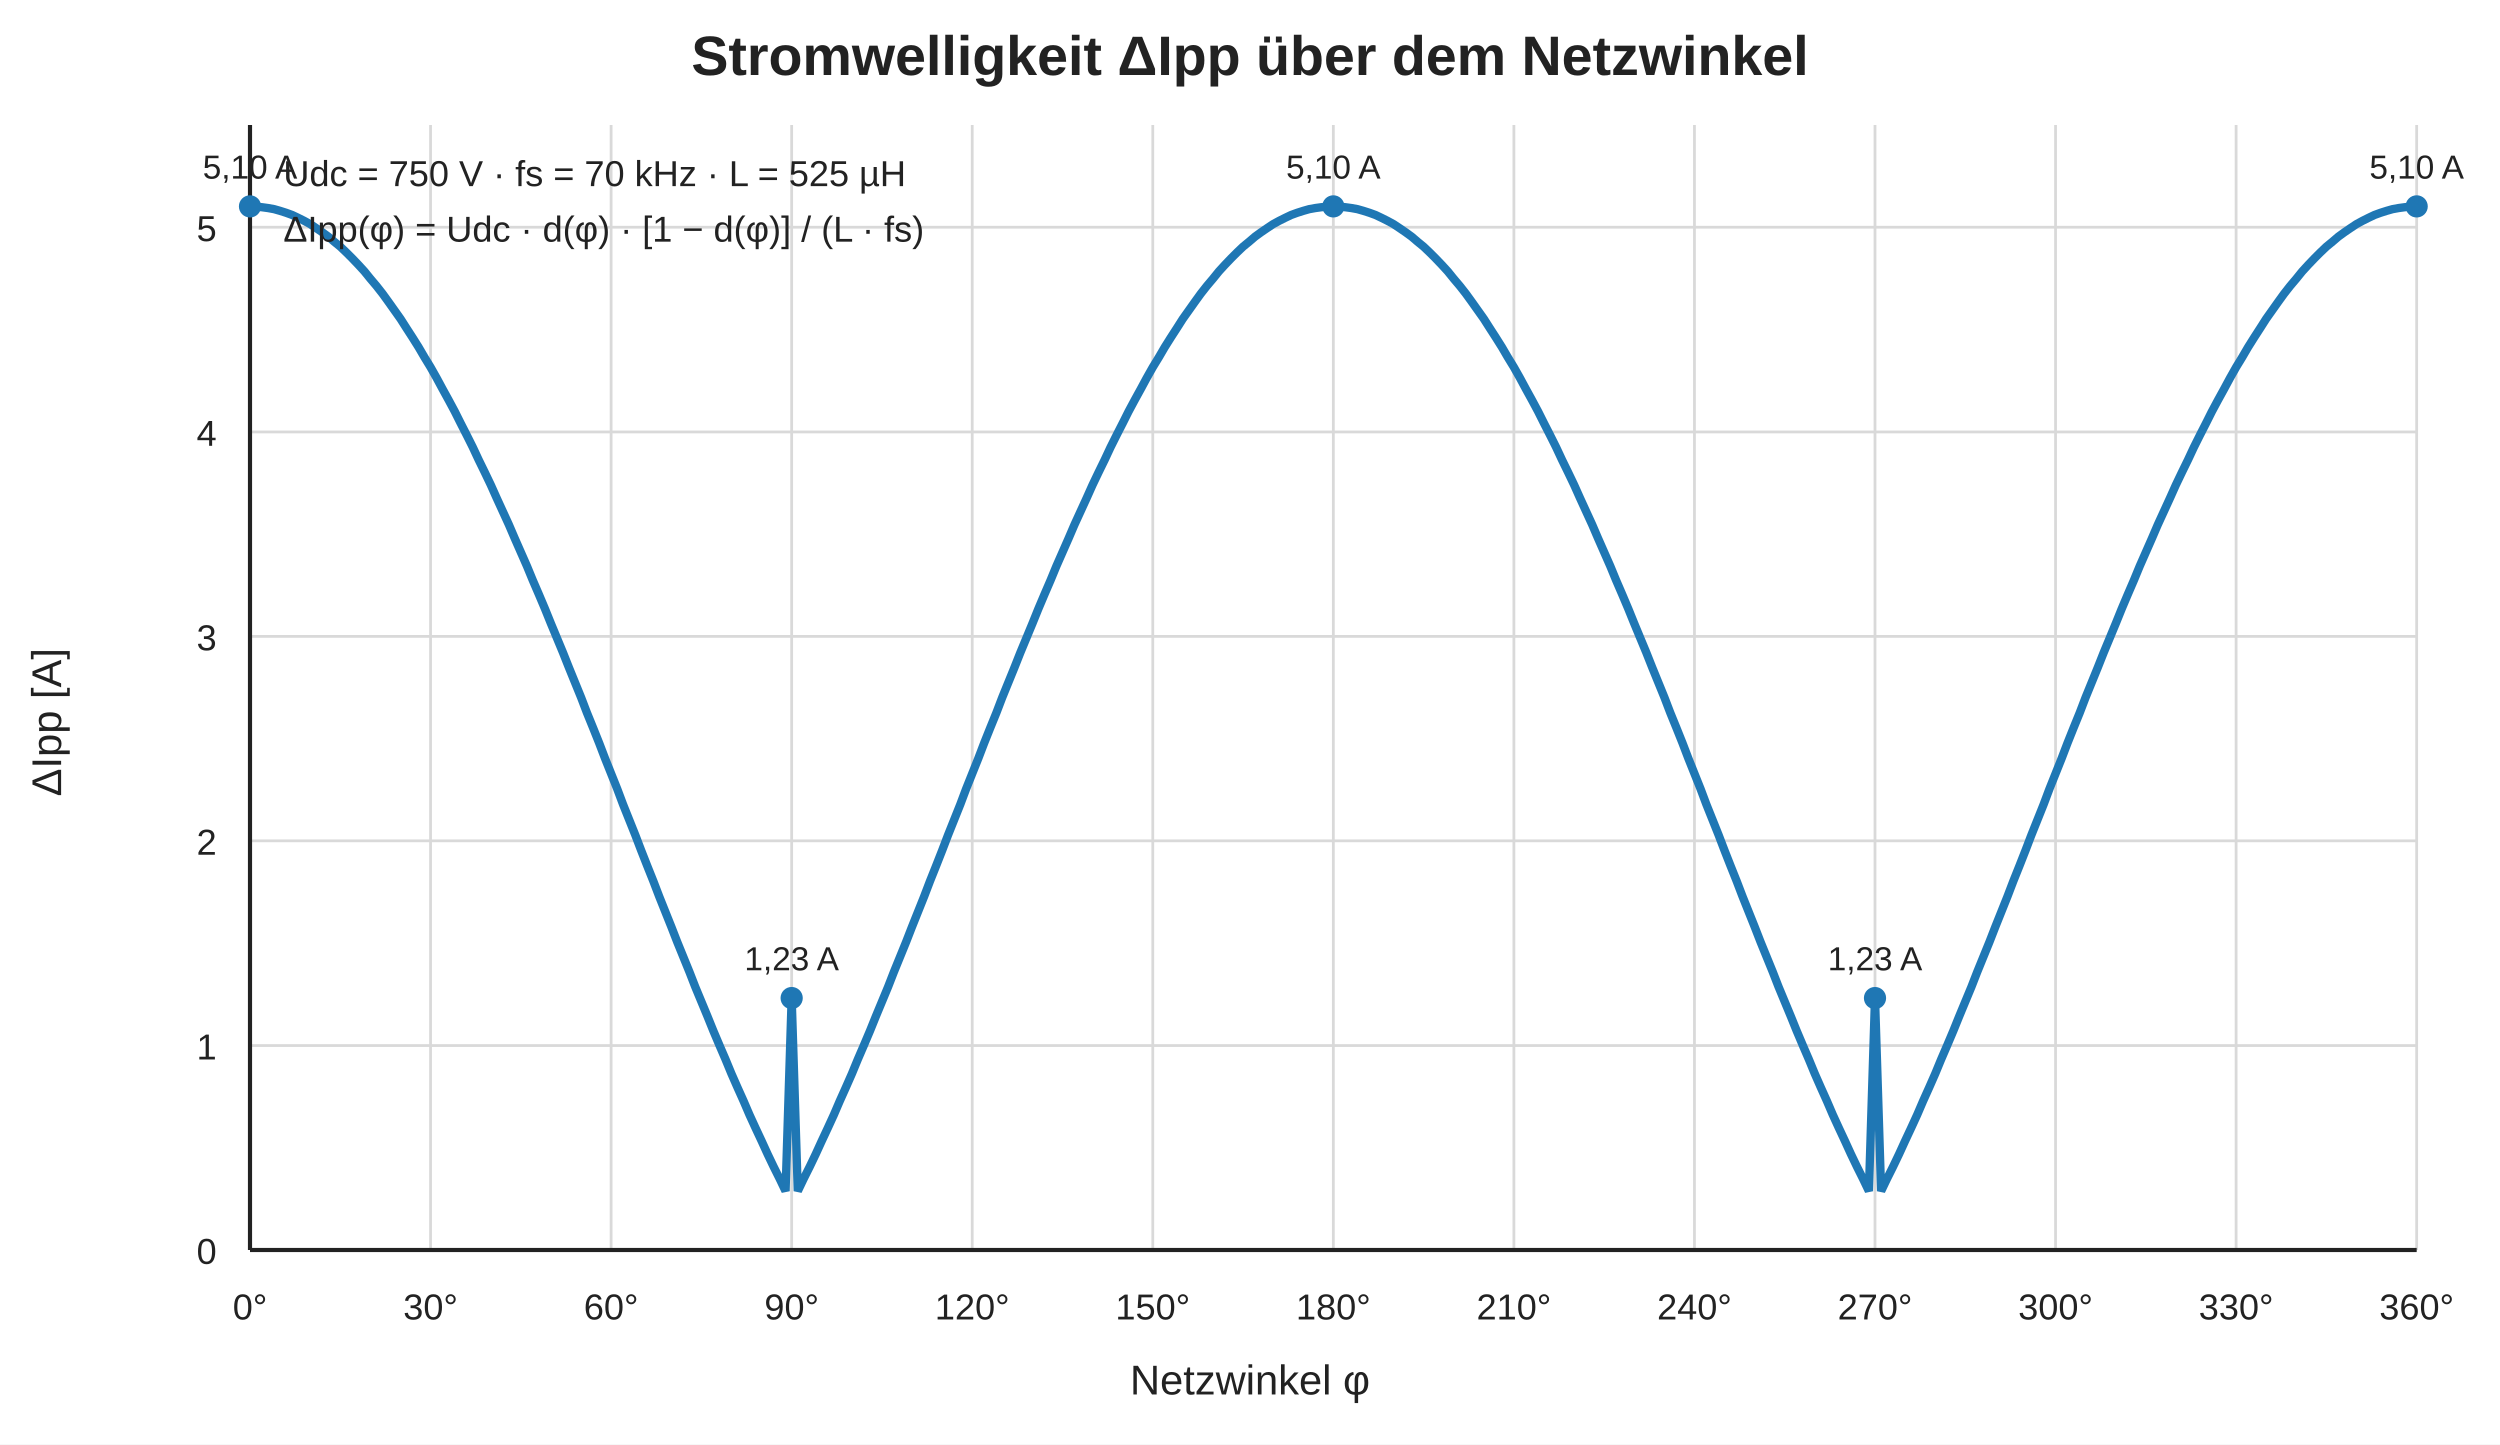
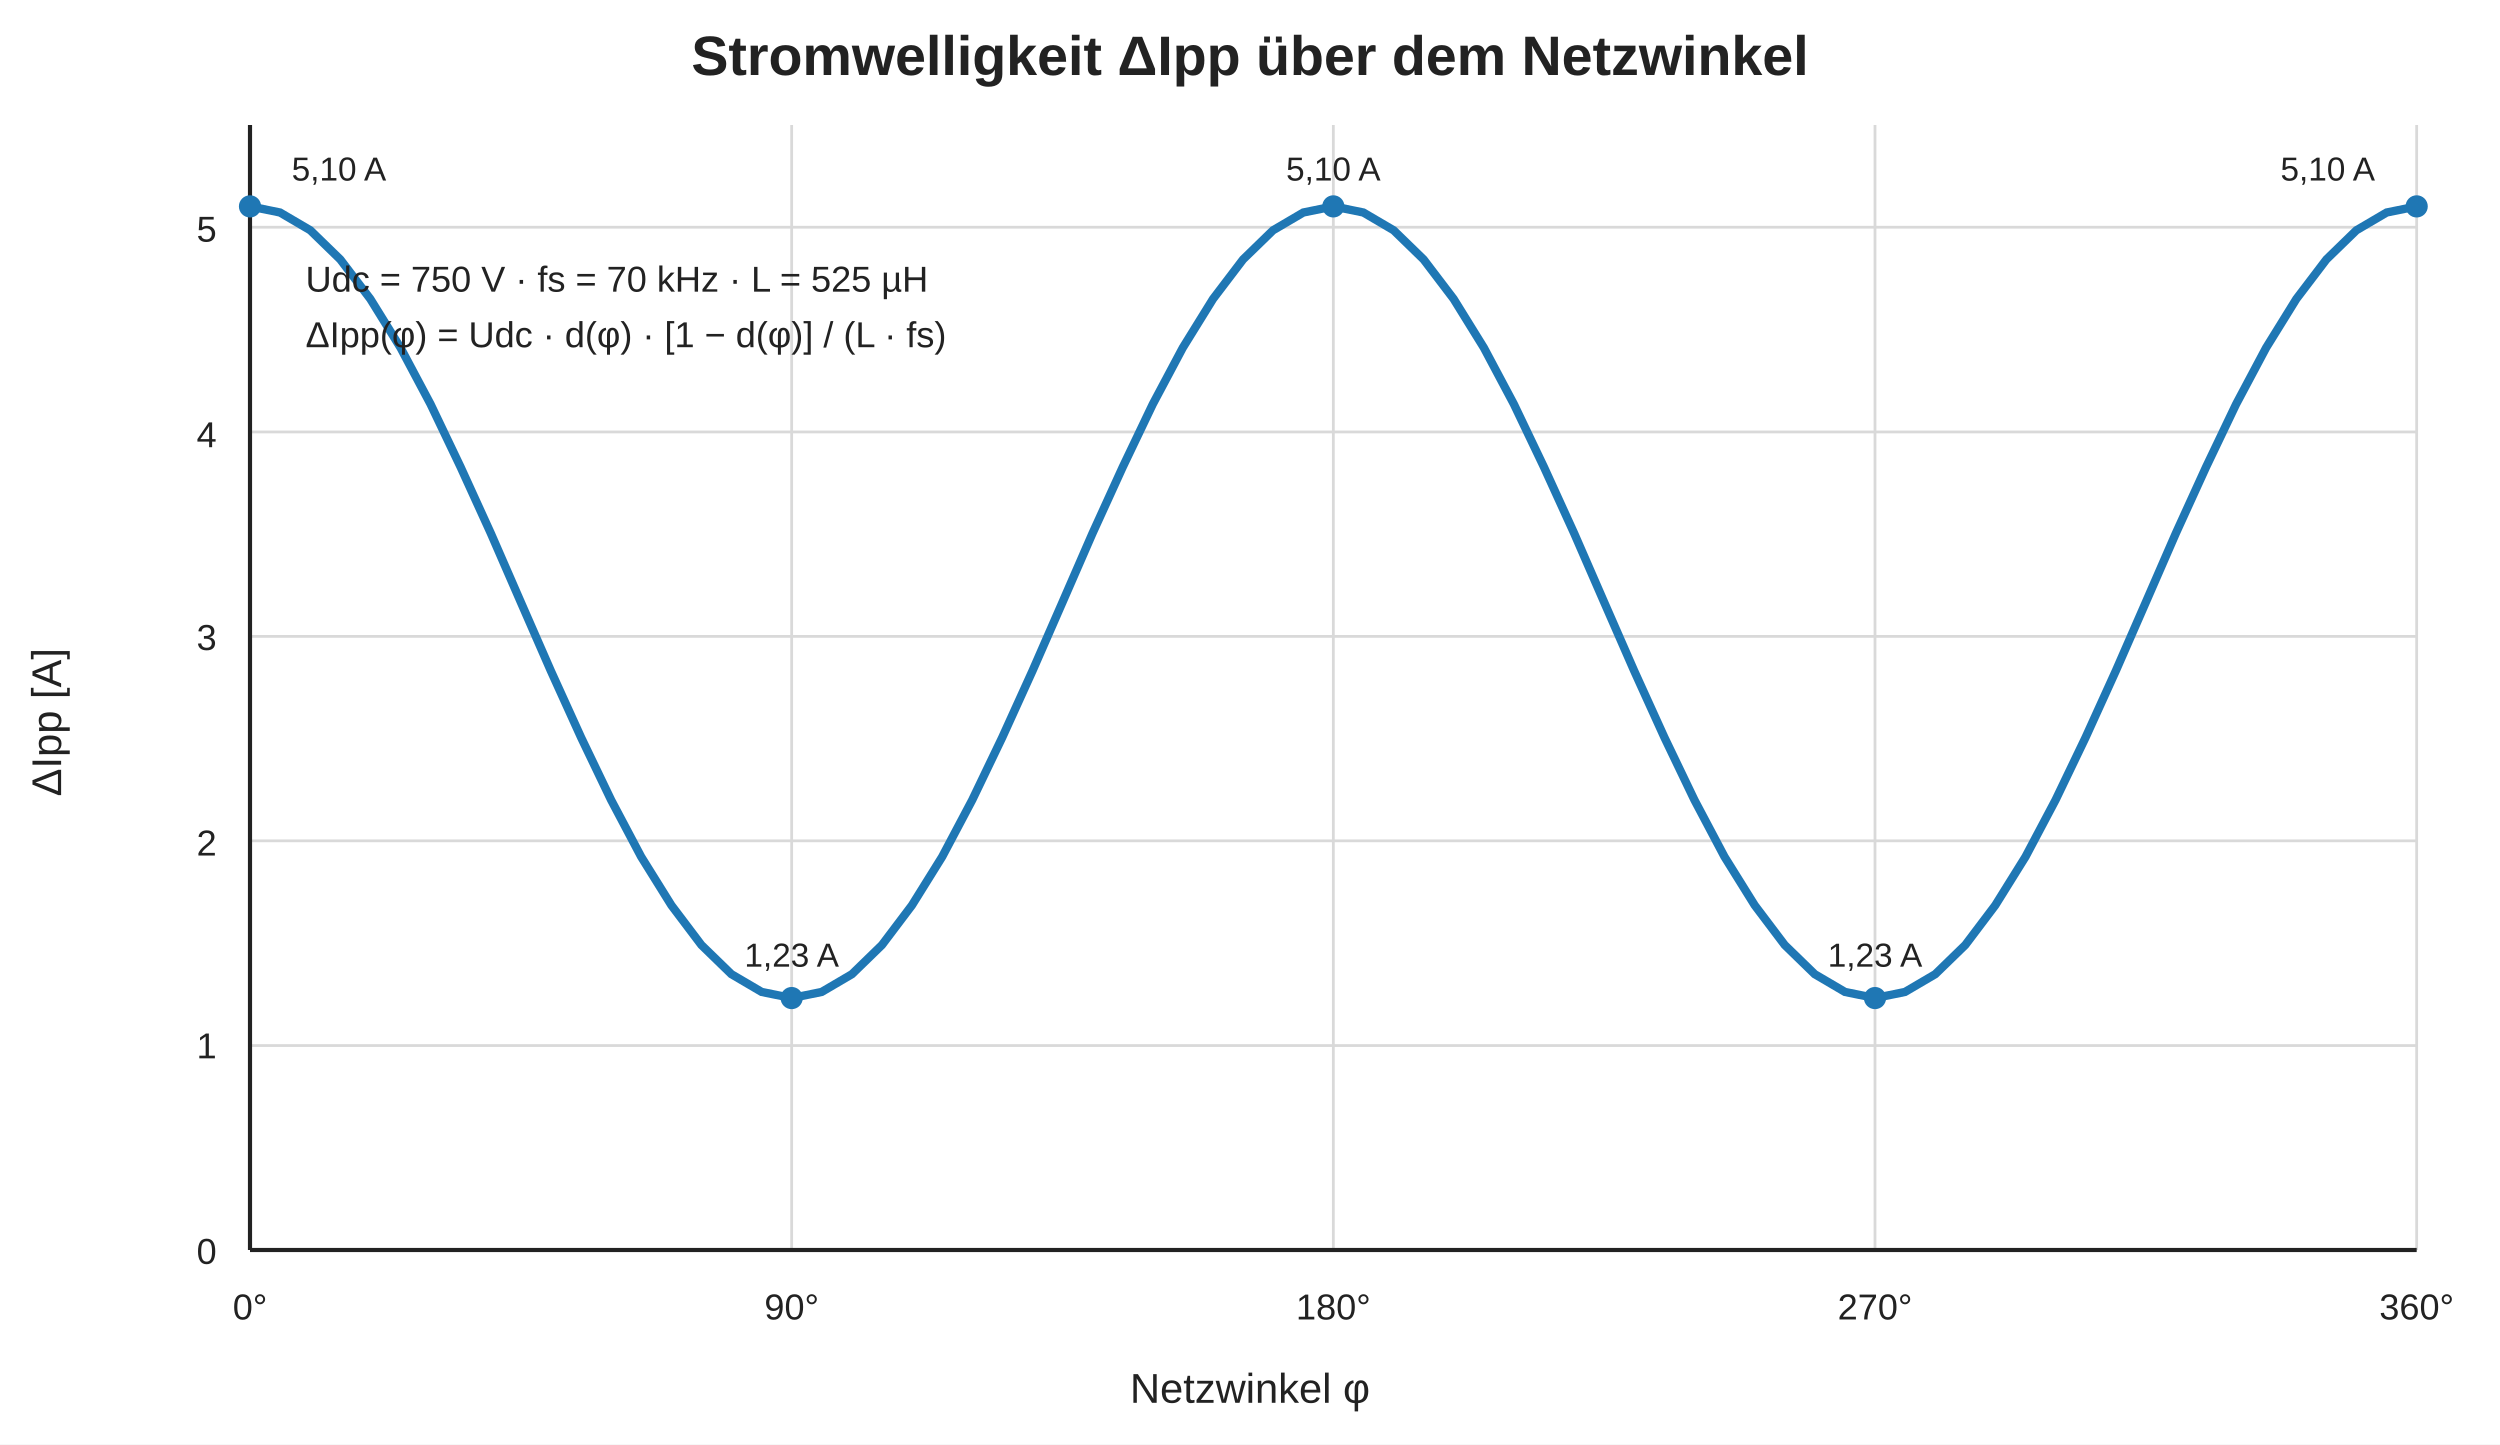
<svg xmlns="http://www.w3.org/2000/svg" width="900" height="520" viewBox="0 0 900 520">
-   <style>
- text{font-family:Arial,Helvetica,sans-serif;fill:#222} .grid{stroke:#d9d9d9;stroke-width:1} .axis{stroke:#222;stroke-width:1.5} .curve{fill:none;stroke:#1f77b4;stroke-width:3} .mark{fill:#1f77b4} .dash{stroke:#777;stroke-width:1.2;stroke-dasharray:6 5}
- </style>
+   <style>text{font-family:Arial,Helvetica,sans-serif;fill:#222}.grid{stroke:#d9d9d9;stroke-width:1}.axis{stroke:#222;stroke-width:1.5}.curve{fill:none;stroke:#1f77b4;stroke-width:3}.mark{fill:#1f77b4}</style>
  <rect width="100%" height="100%" fill="white" />
-   <text x="450.0" y="27" text-anchor="middle" font-size="20" font-weight="bold">Stromwelligkeit ΔIpp über dem Netzwinkel</text>
-   <line class="grid" x1="90" y1="450.0" x2="870" y2="450.0" />
-   <text x="78" y="455.0" text-anchor="end" font-size="13">0</text>
-   <line class="grid" x1="90" y1="376.4" x2="870" y2="376.4" />
-   <text x="78" y="381.4" text-anchor="end" font-size="13">1</text>
-   <line class="grid" x1="90" y1="302.7" x2="870" y2="302.7" />
-   <text x="78" y="307.7" text-anchor="end" font-size="13">2</text>
-   <line class="grid" x1="90" y1="229.1" x2="870" y2="229.1" />
-   <text x="78" y="234.1" text-anchor="end" font-size="13">3</text>
-   <line class="grid" x1="90" y1="155.5" x2="870" y2="155.5" />
-   <text x="78" y="160.5" text-anchor="end" font-size="13">4</text>
-   <line class="grid" x1="90" y1="81.8" x2="870" y2="81.8" />
-   <text x="78" y="86.8" text-anchor="end" font-size="13">5</text>
-   <line class="grid" x1="90.0" y1="45" x2="90.0" y2="450" />
-   <text x="90.0" y="475" text-anchor="middle" font-size="13">0°</text>
-   <line class="grid" x1="155.0" y1="45" x2="155.0" y2="450" />
-   <text x="155.0" y="475" text-anchor="middle" font-size="13">30°</text>
-   <line class="grid" x1="220.0" y1="45" x2="220.0" y2="450" />
-   <text x="220.0" y="475" text-anchor="middle" font-size="13">60°</text>
-   <line class="grid" x1="285.0" y1="45" x2="285.0" y2="450" />
-   <text x="285.0" y="475" text-anchor="middle" font-size="13">90°</text>
-   <line class="grid" x1="350.0" y1="45" x2="350.0" y2="450" />
-   <text x="350.0" y="475" text-anchor="middle" font-size="13">120°</text>
-   <line class="grid" x1="415.0" y1="45" x2="415.0" y2="450" />
-   <text x="415.0" y="475" text-anchor="middle" font-size="13">150°</text>
-   <line class="grid" x1="480.0" y1="45" x2="480.0" y2="450" />
-   <text x="480.0" y="475" text-anchor="middle" font-size="13">180°</text>
-   <line class="grid" x1="545.0" y1="45" x2="545.0" y2="450" />
-   <text x="545.0" y="475" text-anchor="middle" font-size="13">210°</text>
-   <line class="grid" x1="610.0" y1="45" x2="610.0" y2="450" />
-   <text x="610.0" y="475" text-anchor="middle" font-size="13">240°</text>
-   <line class="grid" x1="675.0" y1="45" x2="675.0" y2="450" />
-   <text x="675.0" y="475" text-anchor="middle" font-size="13">270°</text>
-   <line class="grid" x1="740.0" y1="45" x2="740.0" y2="450" />
-   <text x="740.0" y="475" text-anchor="middle" font-size="13">300°</text>
-   <line class="grid" x1="805.0" y1="45" x2="805.0" y2="450" />
-   <text x="805.0" y="475" text-anchor="middle" font-size="13">330°</text>
-   <line class="grid" x1="870.0" y1="45" x2="870.0" y2="450" />
-   <text x="870.0" y="475" text-anchor="middle" font-size="13">360°</text>
+   <text x="450" y="27" text-anchor="middle" font-size="20" font-weight="bold">Stromwelligkeit ΔIpp über dem Netzwinkel</text>
+   <g class="grid">
+     <line x1="90" y1="450" x2="870" y2="450" />
+     <line x1="90" y1="376.4" x2="870" y2="376.4" />
+     <line x1="90" y1="302.7" x2="870" y2="302.7" />
+     <line x1="90" y1="229.1" x2="870" y2="229.1" />
+     <line x1="90" y1="155.5" x2="870" y2="155.5" />
+     <line x1="90" y1="81.8" x2="870" y2="81.8" />
+     <line x1="90" y1="45" x2="90" y2="450" />
+     <line x1="285" y1="45" x2="285" y2="450" />
+     <line x1="480" y1="45" x2="480" y2="450" />
+     <line x1="675" y1="45" x2="675" y2="450" />
+     <line x1="870" y1="45" x2="870" y2="450" />
+   </g>
+   <g font-size="13">
+     <text x="78" y="455" text-anchor="end">0</text>
+     <text x="78" y="381" text-anchor="end">1</text>
+     <text x="78" y="308" text-anchor="end">2</text>
+     <text x="78" y="234" text-anchor="end">3</text>
+     <text x="78" y="161" text-anchor="end">4</text>
+     <text x="78" y="87" text-anchor="end">5</text>
+     <text x="90" y="475" text-anchor="middle">0°</text>
+     <text x="285" y="475" text-anchor="middle">90°</text>
+     <text x="480" y="475" text-anchor="middle">180°</text>
+     <text x="675" y="475" text-anchor="middle">270°</text>
+     <text x="870" y="475" text-anchor="middle">360°</text>
+   </g>
  <line class="axis" x1="90" y1="450" x2="870" y2="450" />
  <line class="axis" x1="90" y1="45" x2="90" y2="450" />
-   <polyline class="curve" points="90.0,74.3 92.2,74.4 94.3,74.6 96.5,74.9 98.7,75.3 100.8,75.9 103.0,76.6 105.2,77.4 107.3,78.4 109.5,79.5 111.7,80.7 113.8,82.1 116.0,83.6 118.2,85.2 120.3,87.0 122.5,88.8 124.7,90.9 126.8,93.0 129.0,95.3 131.2,97.7 133.3,100.3 135.5,102.9 137.7,105.7 139.8,108.6 142.0,111.7 144.2,114.8 146.3,118.1 148.5,121.5 150.7,125.0 152.8,128.6 155.0,132.2 157.2,136.1 159.3,140.0 161.5,144.0 163.7,148.1 165.8,152.3 168.0,156.6 170.2,161.0 172.3,165.5 174.5,170.0 176.7,174.6 178.8,179.3 181.0,184.1 183.2,188.9 185.3,193.8 187.5,198.8 189.7,203.8 191.8,208.9 194.0,214.0 196.2,219.2 198.3,224.4 200.5,229.7 202.7,235.0 204.8,240.3 207.0,245.7 209.2,251.1 211.3,256.6 213.5,262.0 215.7,267.5 217.8,273.0 220.0,278.5 222.2,284.0 224.3,289.6 226.5,295.1 228.7,300.6 230.8,306.1 233.0,311.7 235.2,317.2 237.3,322.7 239.5,328.2 241.7,333.7 243.8,339.1 246.0,344.5 248.2,349.9 250.3,355.3 252.5,360.6 254.7,365.9 256.8,371.1 259.0,376.3 261.2,381.4 263.3,386.5 265.5,391.5 267.7,396.4 269.8,401.3 272.0,406.1 274.2,410.8 276.3,415.4 278.5,420.0 280.7,424.4 282.8,428.8 285.0,359.3 287.2,428.8 289.3,424.4 291.5,420.0 293.7,415.4 295.8,410.8 298.0,406.1 300.2,401.3 302.3,396.4 304.5,391.5 306.7,386.5 308.8,381.4 311.0,376.3 313.2,371.1 315.3,365.9 317.5,360.6 319.7,355.3 321.8,349.9 324.0,344.5 326.2,339.1 328.3,333.7 330.5,328.2 332.7,322.7 334.8,317.2 337.0,311.7 339.2,306.1 341.3,300.6 343.5,295.1 345.7,289.6 347.8,284.0 350.0,278.5 352.2,273.0 354.3,267.5 356.5,262.0 358.7,256.6 360.8,251.1 363.0,245.7 365.2,240.3 367.3,235.0 369.5,229.7 371.7,224.4 373.8,219.2 376.0,214.0 378.2,208.9 380.3,203.8 382.5,198.8 384.7,193.8 386.8,188.9 389.0,184.1 391.2,179.3 393.3,174.6 395.5,170.0 397.7,165.5 399.8,161.0 402.0,156.6 404.2,152.3 406.3,148.1 408.5,144.0 410.7,140.0 412.8,136.1 415.0,132.2 417.2,128.6 419.3,125.0 421.5,121.5 423.7,118.1 425.8,114.8 428.0,111.7 430.2,108.6 432.3,105.7 434.5,102.9 436.7,100.3 438.8,97.7 441.0,95.3 443.2,93.0 445.3,90.9 447.5,88.8 449.7,87.0 451.8,85.2 454.0,83.6 456.2,82.1 458.3,80.7 460.5,79.5 462.7,78.4 464.8,77.4 467.0,76.6 469.2,75.9 471.3,75.3 473.5,74.9 475.7,74.6 477.8,74.4 480.0,74.3 482.2,74.4 484.3,74.6 486.5,74.9 488.7,75.3 490.8,75.9 493.0,76.6 495.2,77.4 497.3,78.4 499.5,79.5 501.7,80.7 503.8,82.1 506.0,83.6 508.2,85.2 510.3,87.0 512.5,88.8 514.7,90.9 516.8,93.0 519.0,95.3 521.2,97.7 523.3,100.3 525.5,102.9 527.7,105.7 529.8,108.6 532.0,111.7 534.2,114.8 536.3,118.1 538.5,121.5 540.7,125.0 542.8,128.6 545.0,132.2 547.2,136.1 549.3,140.0 551.5,144.0 553.7,148.1 555.8,152.3 558.0,156.6 560.2,161.0 562.3,165.5 564.5,170.0 566.7,174.6 568.8,179.3 571.0,184.1 573.2,188.9 575.3,193.8 577.5,198.8 579.7,203.8 581.8,208.9 584.0,214.0 586.2,219.2 588.3,224.4 590.5,229.7 592.7,235.0 594.8,240.3 597.0,245.7 599.2,251.1 601.3,256.6 603.5,262.0 605.7,267.5 607.8,273.0 610.0,278.5 612.2,284.0 614.3,289.6 616.5,295.1 618.7,300.6 620.8,306.1 623.0,311.7 625.2,317.2 627.3,322.7 629.5,328.2 631.7,333.7 633.8,339.1 636.0,344.5 638.2,349.9 640.3,355.3 642.5,360.6 644.7,365.9 646.8,371.1 649.0,376.3 651.2,381.4 653.3,386.5 655.5,391.5 657.7,396.4 659.8,401.3 662.0,406.1 664.2,410.8 666.3,415.4 668.5,420.0 670.7,424.4 672.8,428.8 675.0,359.3 677.2,428.8 679.3,424.4 681.5,420.0 683.7,415.4 685.8,410.8 688.0,406.1 690.2,401.3 692.3,396.4 694.5,391.5 696.7,386.5 698.8,381.4 701.0,376.3 703.2,371.1 705.3,365.9 707.5,360.6 709.7,355.3 711.8,349.9 714.0,344.5 716.2,339.1 718.3,333.7 720.5,328.2 722.7,322.7 724.8,317.2 727.0,311.7 729.2,306.1 731.3,300.6 733.5,295.1 735.7,289.6 737.8,284.0 740.0,278.5 742.2,273.0 744.3,267.5 746.5,262.0 748.7,256.6 750.8,251.1 753.0,245.7 755.2,240.3 757.3,235.0 759.5,229.7 761.7,224.4 763.8,219.2 766.0,214.0 768.2,208.9 770.3,203.8 772.5,198.8 774.7,193.8 776.8,188.9 779.0,184.1 781.2,179.3 783.3,174.6 785.5,170.0 787.7,165.5 789.8,161.0 792.0,156.6 794.2,152.3 796.3,148.1 798.5,144.0 800.7,140.0 802.8,136.1 805.0,132.2 807.2,128.6 809.3,125.0 811.5,121.5 813.7,118.1 815.8,114.8 818.0,111.7 820.2,108.6 822.3,105.7 824.5,102.9 826.7,100.3 828.8,97.7 831.0,95.3 833.2,93.0 835.3,90.9 837.5,88.8 839.7,87.0 841.8,85.2 844.0,83.6 846.2,82.1 848.3,80.7 850.5,79.5 852.7,78.4 854.8,77.4 857.0,76.6 859.2,75.9 861.3,75.3 863.5,74.9 865.7,74.6 867.8,74.4 870.0,74.3" />
-   <text x="450.0" y="502" text-anchor="middle" font-size="15">Netzwinkel φ</text>
-   <text x="22" y="260.0" text-anchor="middle" font-size="15" transform="rotate(-90 22 260.0)">ΔIpp [A]</text>
-   <circle class="mark" cx="90.0" cy="74.3" r="4" />
-   <text x="90.0" y="64.3" text-anchor="middle" font-size="12">5,10 A</text>
-   <circle class="mark" cx="285.0" cy="359.3" r="4" />
-   <text x="285.0" y="349.3" text-anchor="middle" font-size="12">1,23 A</text>
-   <circle class="mark" cx="480.0" cy="74.3" r="4" />
-   <text x="480.0" y="64.3" text-anchor="middle" font-size="12">5,10 A</text>
-   <circle class="mark" cx="675.0" cy="359.3" r="4" />
-   <text x="675.0" y="349.3" text-anchor="middle" font-size="12">1,23 A</text>
-   <circle class="mark" cx="870.0" cy="74.3" r="4" />
-   <text x="870.0" y="64.3" text-anchor="middle" font-size="12">5,10 A</text>
-   <text x="102" y="67" font-size="13">Udc = 750 V · fs = 70 kHz · L = 525 µH</text>
-   <text x="102" y="87" font-size="13">ΔIpp(φ) = Udc · d(φ) · [1 − d(φ)] / (L · fs)</text>
+   <polyline class="curve" points="90.0,74.3 100.8,76.5 111.7,82.9 122.5,93.4 133.3,107.6 144.2,125.2 155.0,145.5 165.8,168.1 176.7,192.0 187.5,216.8 198.3,241.5 209.2,265.5 220.0,288.0 230.8,308.4 241.7,325.9 252.5,340.2 263.3,350.7 274.2,357.1 285.0,359.3 295.8,357.1 306.7,350.7 317.5,340.2 328.3,325.9 339.2,308.4 350.0,288.0 360.8,265.5 371.7,241.5 382.5,216.8 393.3,192.0 404.2,168.1 415.0,145.5 425.8,125.2 436.7,107.6 447.5,93.4 458.3,82.9 469.2,76.5 480.0,74.3 490.8,76.5 501.7,82.9 512.5,93.4 523.3,107.6 534.2,125.2 545.0,145.5 555.8,168.1 566.7,192.0 577.5,216.8 588.3,241.5 599.2,265.5 610.0,288.0 620.8,308.4 631.7,325.9 642.5,340.2 653.3,350.7 664.2,357.1 675.0,359.3 685.8,357.1 696.7,350.7 707.5,340.2 718.3,325.9 729.2,308.4 740.0,288.0 750.8,265.5 761.7,241.5 772.5,216.8 783.3,192.0 794.2,168.1 805.0,145.5 815.8,125.2 826.7,107.6 837.5,93.4 848.3,82.9 859.2,76.5 870.0,74.3" />
+   <g class="mark">
+     <circle cx="90" cy="74.3" r="4" />
+     <circle cx="285" cy="359.3" r="4" />
+     <circle cx="480" cy="74.3" r="4" />
+     <circle cx="675" cy="359.3" r="4" />
+     <circle cx="870" cy="74.3" r="4" />
+   </g>
+   <g font-size="12">
+     <text x="105" y="65">5,10 A</text>
+     <text x="285" y="348" text-anchor="middle">1,23 A</text>
+     <text x="480" y="65" text-anchor="middle">5,10 A</text>
+     <text x="675" y="348" text-anchor="middle">1,23 A</text>
+     <text x="855" y="65" text-anchor="end">5,10 A</text>
+   </g>
+   <text x="450" y="505" text-anchor="middle" font-size="15">Netzwinkel φ</text>
+   <text x="22" y="260" text-anchor="middle" font-size="15" transform="rotate(-90 22 260)">ΔIpp [A]</text>
+   <text x="110" y="105" font-size="13">Udc = 750 V · fs = 70 kHz · L = 525 µH</text>
+   <text x="110" y="125" font-size="13">ΔIpp(φ) = Udc · d(φ) · [1 − d(φ)] / (L · fs)</text>
</svg>
